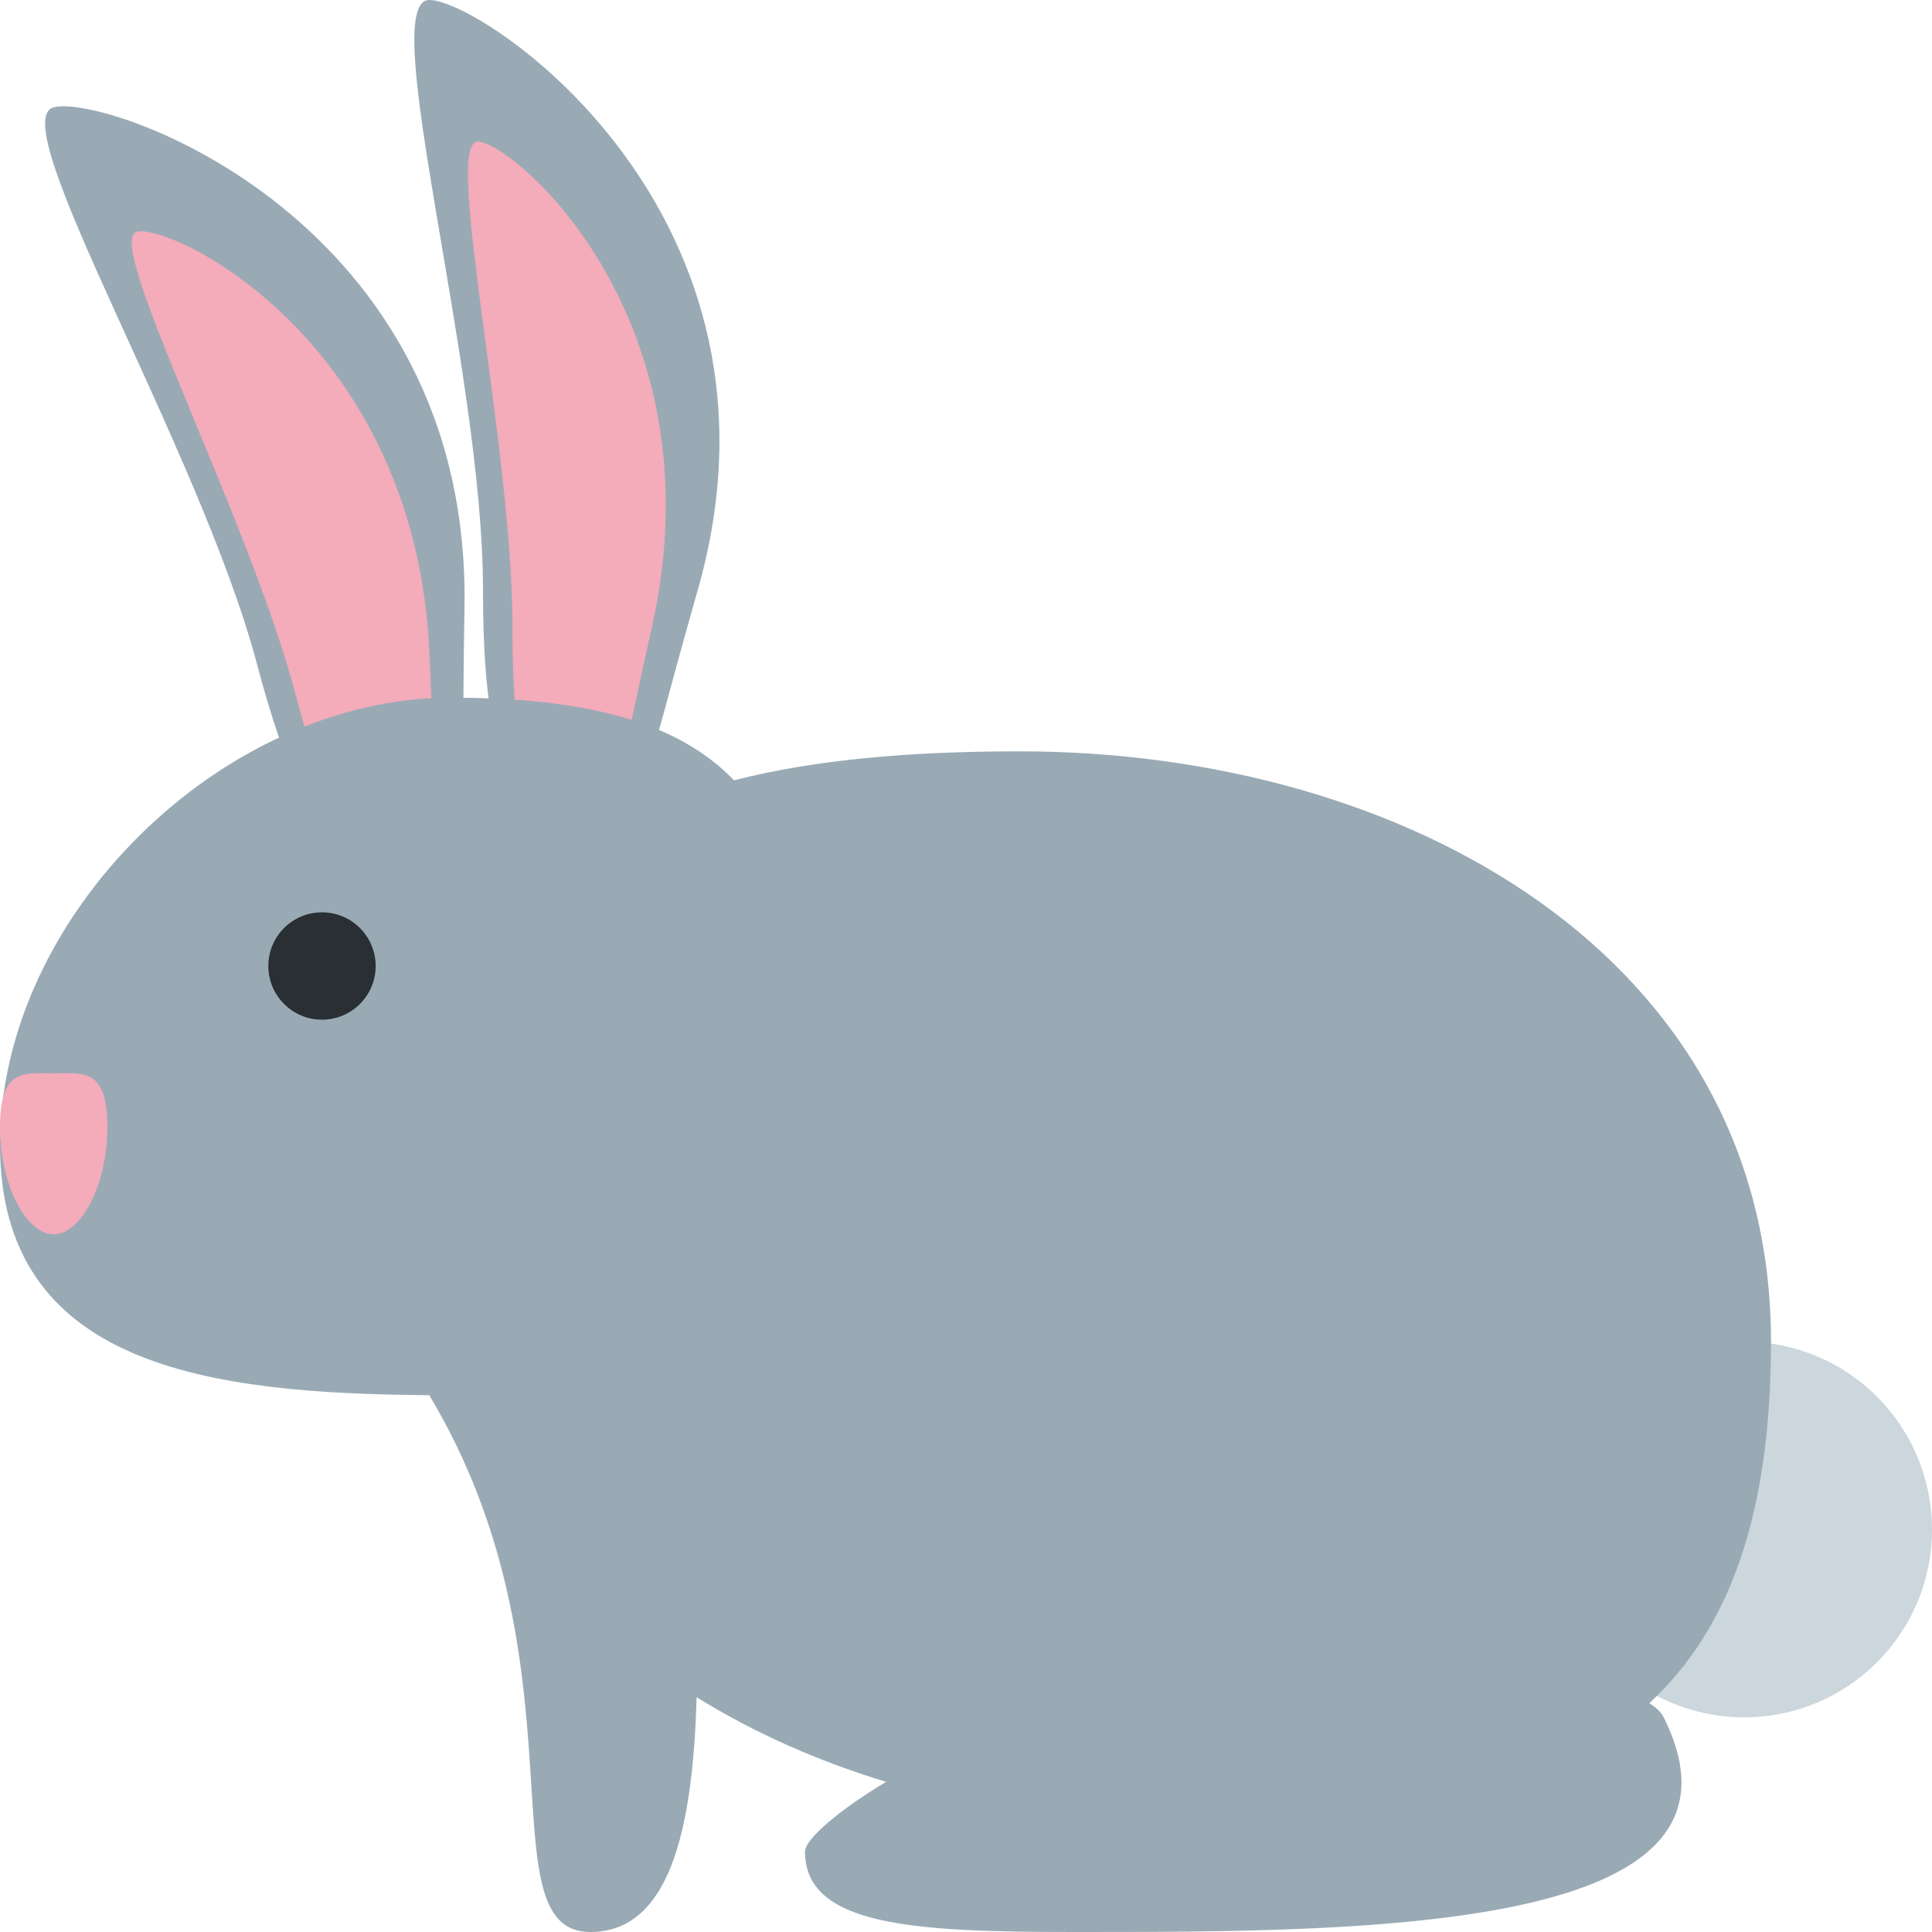
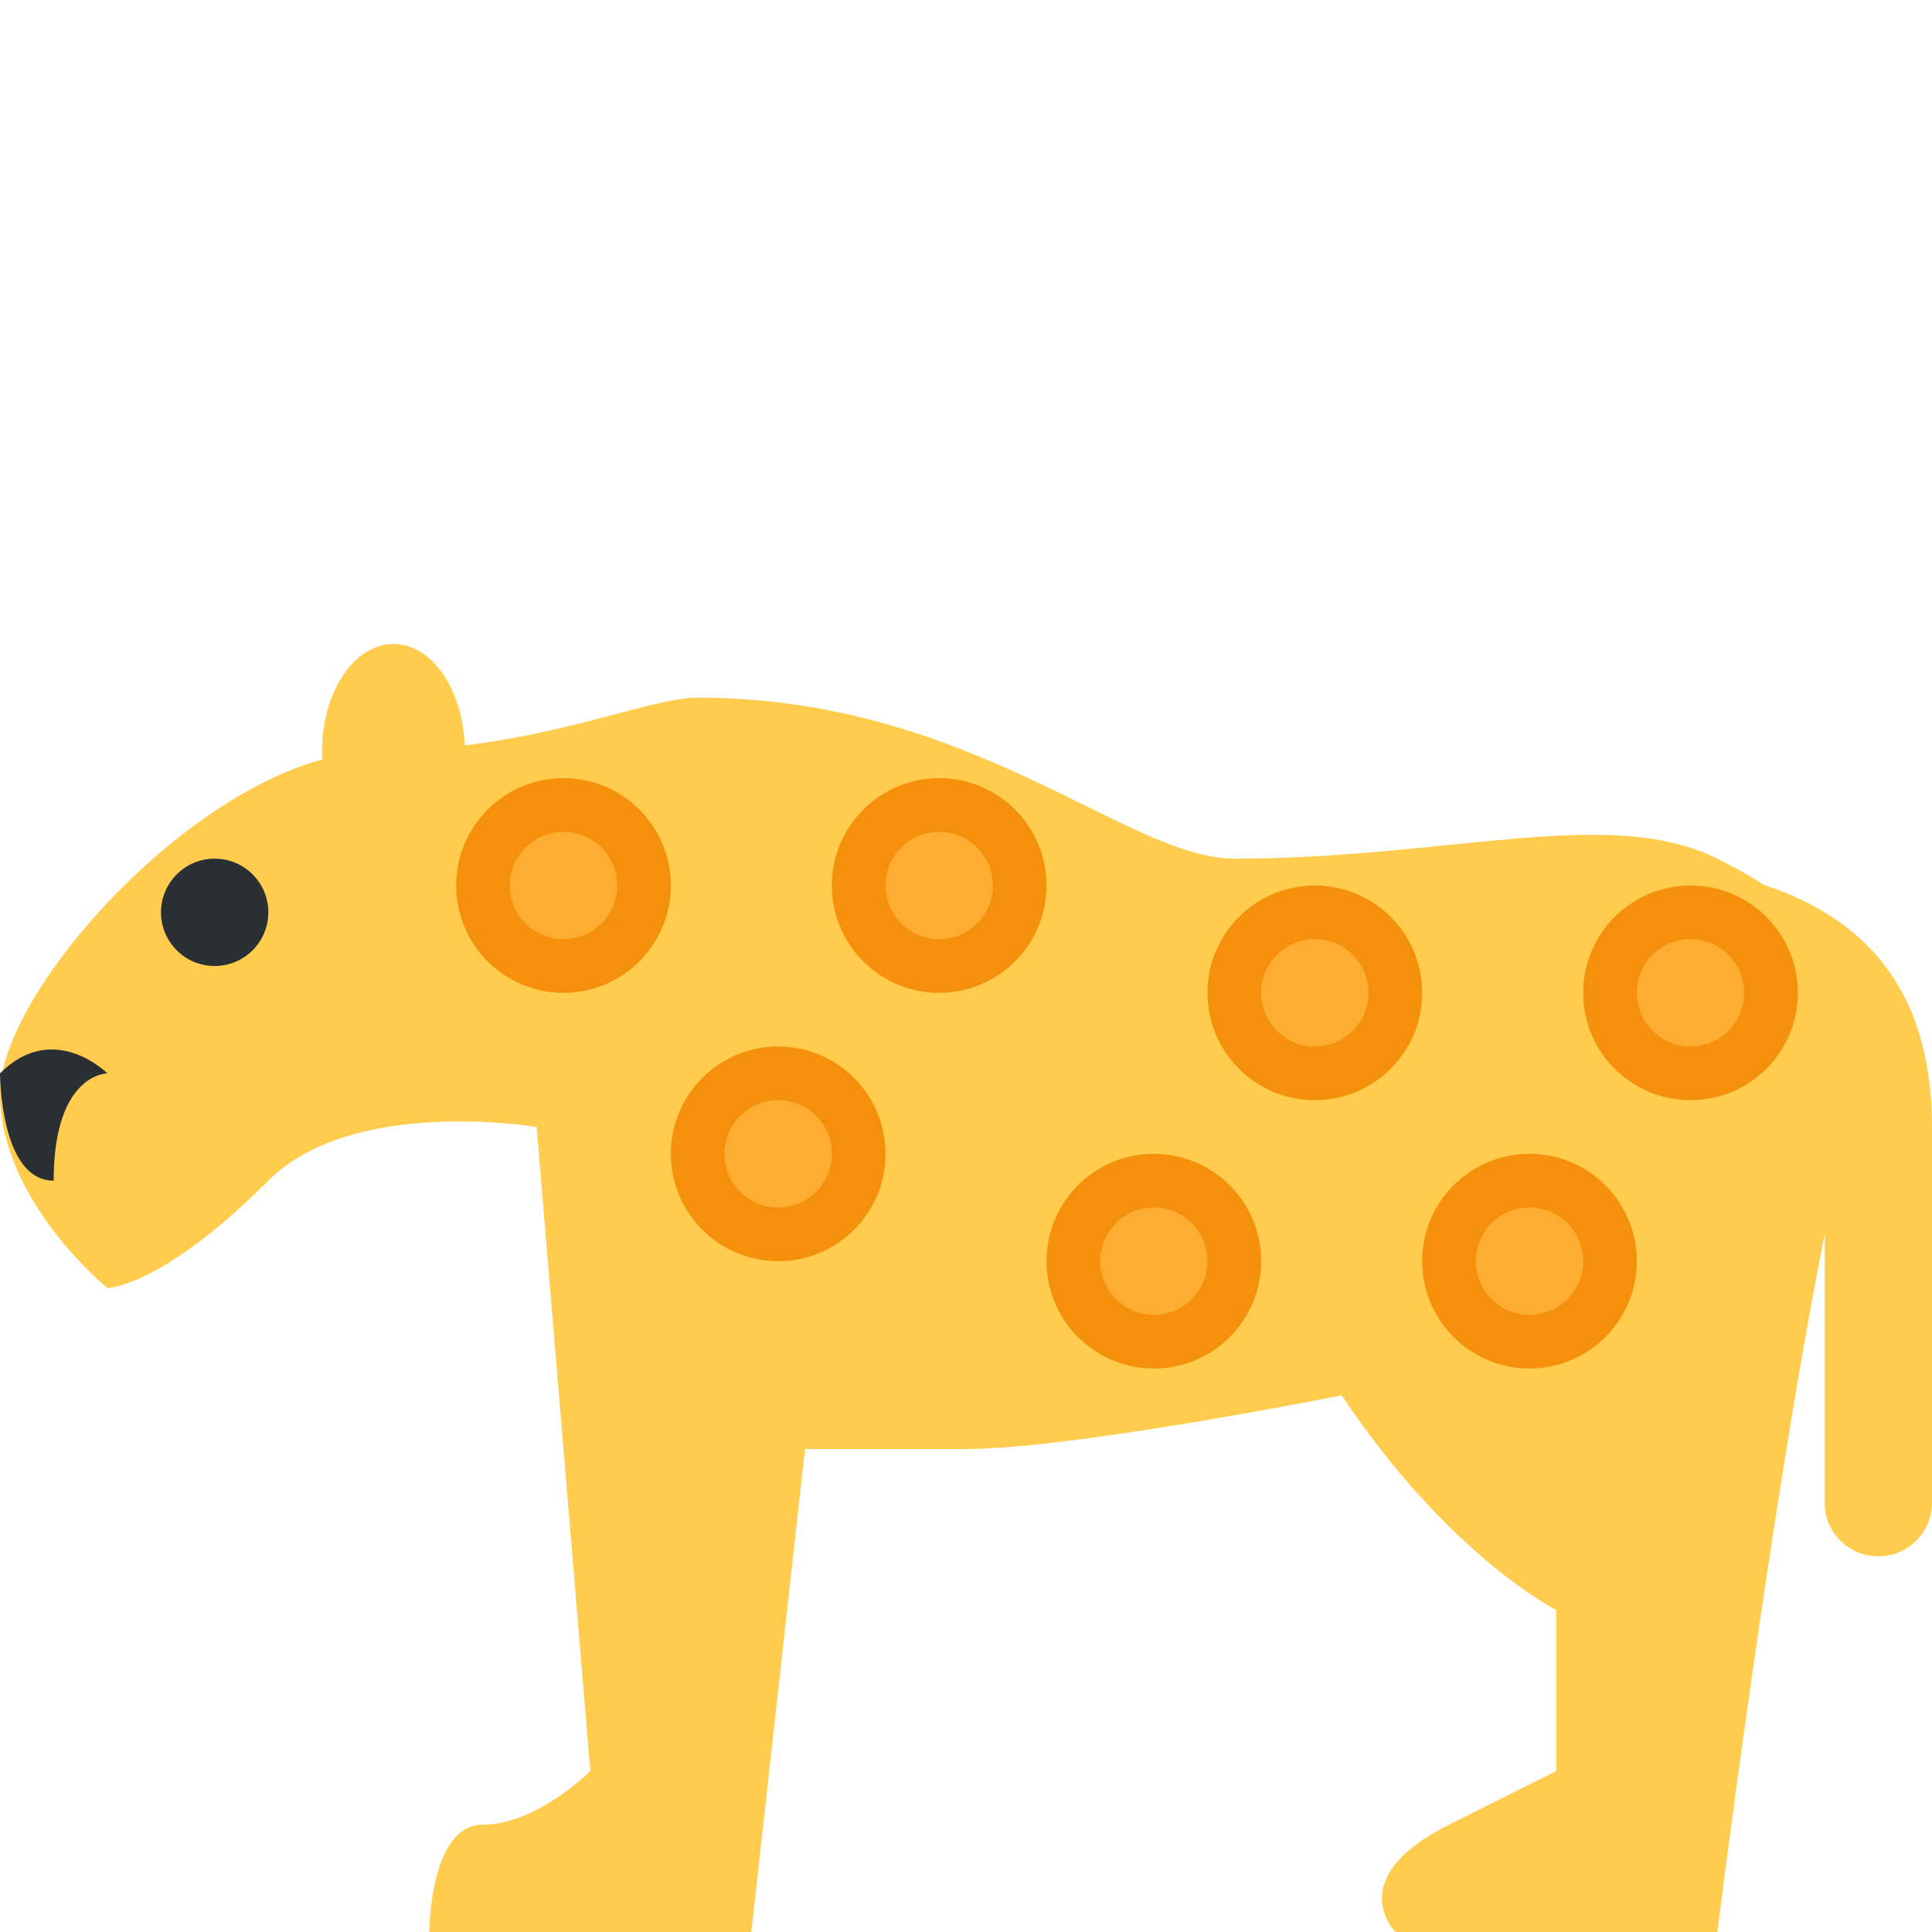
<svg xmlns="http://www.w3.org/2000/svg" viewBox="0 0 36 36">
-   <path fill="#99AAB5" d="M9 11C9 6.858 7 0 8 0s7 4 5 11c-1.138 3.983-.896 4-2 4s-2 .142-2-4z" />
-   <path fill="#F4ABBA" d="M9.55 11.704c0-3.414-1.297-9.065-.648-9.065.648 0 4.538 3.296 3.241 9.065-.738 3.282-.581 3.296-1.297 3.296s-1.296.117-1.296-3.296z" />
-   <path fill="#99AAB5" d="M4.789 12.375C3.726 8.372.033 2.256 1 2c.966-.257 7.792 2.07 7.655 9.349-.078 4.142.161 4.096-.907 4.379-1.068.283-1.897.65-2.959-3.353z" />
-   <path fill="#F4ABBA" d="M5.5 12.914c-.875-3.299-3.579-8.429-2.952-8.595.627-.167 5.232 2.022 5.458 7.93.129 3.361.285 3.335-.407 3.519-.692.183-1.223.445-2.099-2.854z" />
-   <circle fill="#CCD6DD" cx="32.5" cy="28.5" r="3.5" />
-   <path fill="#99AAB5" d="M30.733 31.736C32.227 30.354 33 28.218 33 25c0-7.18-6.82-11-14-11-2.057 0-3.829.157-5.323.54C12.592 13.41 10.817 13 8.4 13 4.136 13 0 17.069 0 21.333c0 4.13 3.88 4.637 7.999 4.664L8 26c3 5 1 10 3 10 1.588 0 1.914-2.217 1.981-4.375 1.068.663 2.258 1.191 3.531 1.577C15.635 33.726 15 34.271 15 34.5c0 1.381 2 1.5 5 1.5 5.522 0 13 0 11-4-.054-.107-.151-.19-.267-.264z" />
-   <circle fill="#292F33" cx="6" cy="18" r="1" />
-   <path fill="#F4ABBA" d="M2 21c0 1.104-.5 2-1 2s-1-.896-1-2 .448-1 1-1 1-.104 1 1z" />
+   <path fill="#FFCC4D" d="M32.855 16.484c-.259-.171-.543-.328-.855-.484-2-1-5 0-9 0-2 0-4.901-3-10-3-.801 0-2.256.635-4.341.89C8.62 12.837 8.044 12 7.333 12 6.597 12 6 12.895 6 14c0 .051.007.1.01.15C3.19 14.916 0 18.589 0 20.375 0 22.375 2 24 2 24s1 0 3-2c1.581-1.581 5-1 5-1l1 12s-1 1-2 1-1 2-1 2h6l1-9h3c2 0 7-1 7-1 2 3 4 4 4 4v3l-2 1c-2 1-1 2-1 2h6s1-8 2-13v5c0 .553.447 1 1 1s1-.447 1-1v-7c0-2.666-1.357-3.928-3.145-4.516z" />
+   <circle fill="#292F33" cx="4" cy="17" r="1" />
+   <path fill="#292F33" d="M0 20s0 2 1 2c0-2 1-2 1-2s-1-1-2 0z" />
+   <g fill="#F4900C">
+     <circle cx="10.5" cy="16.5" r="2" />
+     <circle cx="17.5" cy="16.5" r="2" />
+     <circle cx="14.5" cy="21.5" r="2" />
+     <circle cx="21.5" cy="23.5" r="2" />
+     <circle cx="24.5" cy="18.5" r="2" />
+     <circle cx="28.5" cy="23.5" r="2" />
+     <circle cx="31.5" cy="18.5" r="2" />
+   </g>
+   <g fill="#FFAC33">
+     <circle cx="10.5" cy="16.5" r="1" />
+     <circle cx="17.5" cy="16.5" r="1" />
+     <circle cx="14.5" cy="21.5" r="1" />
+     <circle cx="21.5" cy="23.5" r="1" />
+     <circle cx="24.5" cy="18.5" r="1" />
+     <circle cx="28.5" cy="23.5" r="1" />
+     <circle cx="31.5" cy="18.5" r="1" />
+   </g>
</svg>
